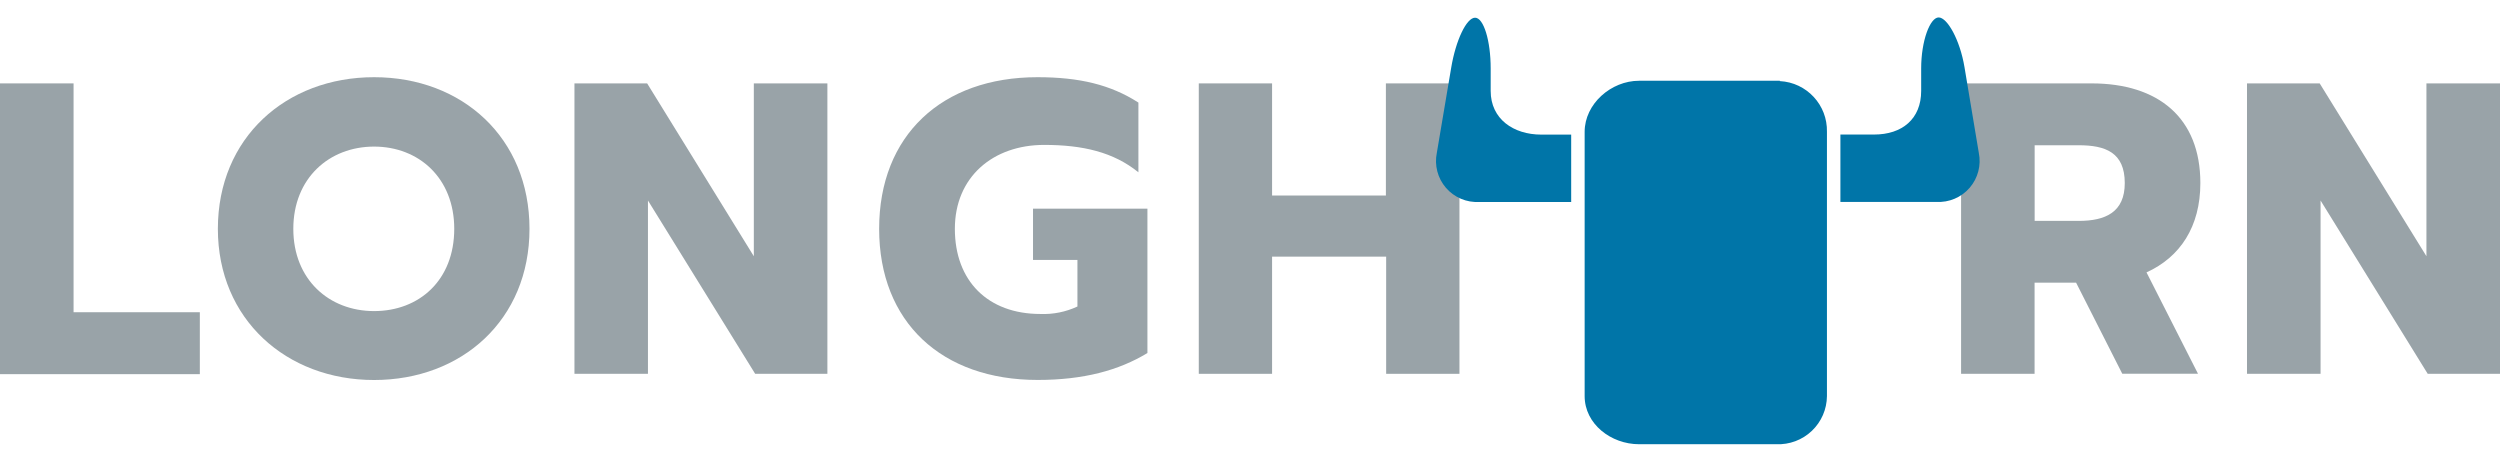
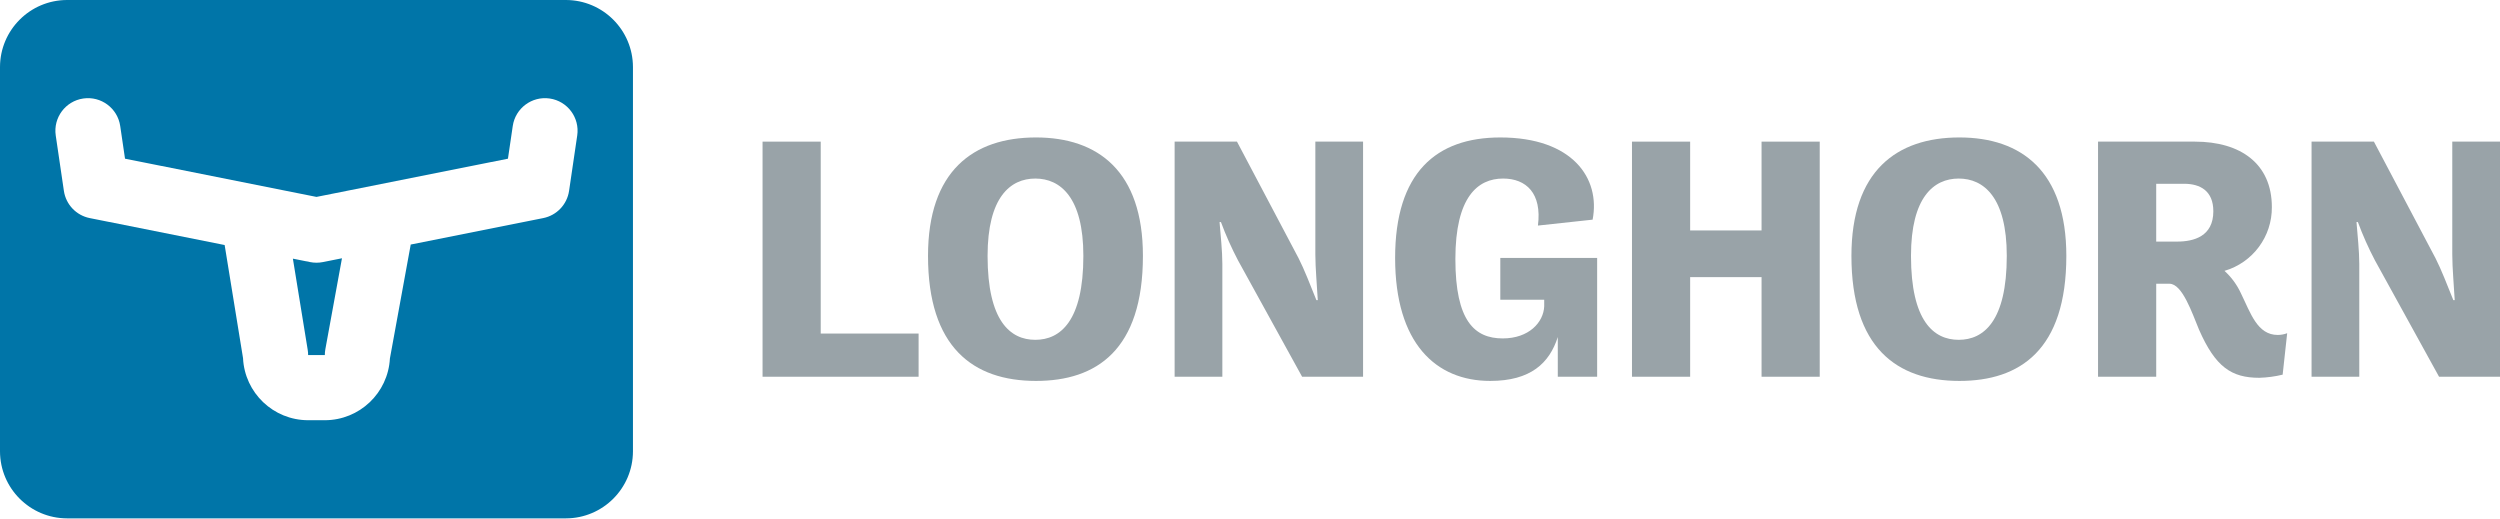
- <svg xmlns="http://www.w3.org/2000/svg" id="Layer_1" data-name="Layer 1" viewBox="0 0 371.44 68.69">
+ <svg xmlns="http://www.w3.org/2000/svg" id="Layer_1" data-name="Layer 1" viewBox="0 0 537.077 111.362">
  <defs>
-     <style>.cls-1{fill:#99a3a8;}.cls-2{fill:#0075a8;}</style>
+     <style>.cls-1{fill:#99A3A8}.cls-2{fill:#0075a8;}</style>
  </defs>
-   <path class="cls-1" d="M0,12.39H10.93v34H29.69v9.2H0V12.39Z" />
-   <path class="cls-1" d="M32.37,34c0-13.52,10.12-22.53,23.21-22.53s23.09,9,23.09,22.53S68.6,56.46,55.58,56.46,32.37,47.45,32.37,34Zm35.12,0c0-7.53-5.25-12.22-11.91-12.22s-12,4.69-12,12.22,5.31,12.22,12,12.22S67.49,41.65,67.49,34Z" />
-   <path class="cls-1" d="M85.35,12.39h10.8L112,38.07V12.39h10.93V55.54H112.2L96.27,29.79V55.54H85.35V12.39Z" />
-   <path class="cls-1" d="M130.62,34c0-13.89,9.32-22.53,23.52-22.53,6.23,0,10.86,1.11,15,3.77V25.6c-3.7-3-8.27-4.07-14-4.07-7.59,0-13.27,4.75-13.27,12.47s4.88,12.65,12.72,12.65a11.91,11.91,0,0,0,5.49-1.11V38.62h-6.6V31h17V52.45c-4.26,2.59-9.51,4-16.3,4C139.94,56.46,130.62,47.88,130.62,34Z" />
-   <path class="cls-1" d="M178.11,12.39H189V29.05h16.91V12.39h10.93V55.54H205.95V38.13H189V55.54H178.11V12.39Z" />
-   <path class="cls-1" d="M291.37,12.39h19.38c9.94,0,16.17,5.12,16.17,14.81,0,6.48-3,11-8,13.27l7.65,15.06H315.32L308.46,42h-6.17V55.54H291.37V12.39Zm17.47,20.43c4,0,6.85-1.3,6.85-5.62,0-4.57-2.9-5.62-6.85-5.62h-6.54V32.82h6.54Z" />
-   <path class="cls-1" d="M333.85,12.39h10.8l15.86,25.68V12.39h10.93V55.54H360.7L344.78,29.79V55.54H333.85V12.39Z" />
-   <path class="cls-2" d="M273.44,20V30h14.25A6.09,6.09,0,0,0,294,22.69L291.88,10c-0.68-4.1-2.57-7.41-3.84-7.41s-2.6,3.43-2.6,7.58v3.34c0,4.15-2.81,6.48-7,6.48h-5Z" />
-   <path class="cls-2" d="M264.44,12.05V12H243.52c-4.15,0-8.08,3.43-8.08,7.59V58.85c0,4.15,3.93,7.15,8.08,7.15h20.39a7.22,7.22,0,0,0,7.53-7.15V19.59A7.38,7.38,0,0,0,264.44,12.05Z" />
-   <path class="cls-2" d="M233.44,30V20H229c-4.15,0-7.52-2.33-7.52-6.48V10.18c0-4.15-1.05-7.55-2.32-7.55s-2.87,3.35-3.55,7.45l-2.13,12.62a6.09,6.09,0,0,0,6.3,7.31h13.7Z" />
+   <path class="cls-1" d="M163.82,30.426h12.496V71.657h21.027v9.278H163.82Z" />
+   <path class="cls-1" d="M199.366,54.971c0-18.184,9.653-25.442,23.197-25.442,13.319,0,22.972,7.258,22.972,25.442,0,20.204-9.952,26.864-22.972,26.864C209.019,81.834,199.366,74.575,199.366,54.971Zm33.374,0c0-12.572-4.938-16.613-10.326-16.613s-10.252,4.041-10.252,16.613c0,13.992,4.864,18.033,10.252,18.033S232.74,68.963,232.74,54.971Z" />
+   <path class="cls-1" d="M252.346,30.426h13.394l13.245,25.068c1.122,2.17,2.619,5.985,3.816,8.979h.3c-.15-2.843-.524-6.884-.524-9.802V30.426h10.252V80.935H279.734L265.966,55.942a69.663,69.663,0,0,1-3.667-8.231h-.3c.225,2.844.599,6.212.599,8.979V80.935H252.346Z" />
+   <path class="cls-1" d="M322.313,55.419h20.803V80.935h-8.455V72.405c-1.797,5.612-5.838,9.43-14.517,9.43-11.674,0-20.429-8.082-20.429-26.415s8.83-25.89,22.598-25.89c15.49,0,21.551,8.755,19.83,17.659L330.395,48.459c.898-6.958-2.544-10.102-7.483-10.102-5.463,0-10.252,3.966-10.252,17.285s4.116,17.061,10.176,17.061c5.612,0,8.756-3.442,8.906-6.884V64.399h-9.43Z" />
+   <path class="cls-1" d="M350.6,30.426h12.496V49.507h15.34V30.426H390.933V80.935H378.437V59.535H363.096V80.935H350.6Z" />
+   <path class="cls-1" d="M397.744,54.971c0-18.184,9.652-25.442,23.196-25.442,13.32,0,22.973,7.258,22.973,25.442,0,20.204-9.952,26.864-22.973,26.864C407.396,81.834,397.744,74.575,397.744,54.971Zm33.374,0c0-12.572-4.939-16.613-10.326-16.613-5.388,0-10.252,4.041-10.252,16.613,0,13.992,4.863,18.033,10.252,18.033C426.179,73.004,431.118,68.963,431.118,54.971Z" />
+   <path class="cls-1" d="M450.723,30.426h20.803c9.878,0,16.538,4.789,16.538,14.068a14.135,14.135,0,0,1-10.177,13.695,14.976,14.976,0,0,1,3.518,4.789c2.095,4.265,3.516,8.979,7.931,8.979a5.823,5.823,0,0,0,2.021-.374l-.973,8.905a24.468,24.468,0,0,1-5.013.674c-5.986,0-9.428-2.32-12.946-10.327-1.496-3.591-3.592-9.878-6.36-9.878h-2.844V80.935H450.723Zm12.496,9.054V51.901h4.491c3.592,0,7.782-1.122,7.782-6.509,0-4.415-2.843-5.912-6.286-5.912Z" />
+   <path class="cls-1" d="M496.594,30.426h13.395l13.244,25.068c1.123,2.17,2.619,5.985,3.816,8.979h.3c-.15-2.843-.524-6.884-.524-9.802V30.426h10.252V80.935h-13.094L510.214,55.942a69.761,69.761,0,0,1-3.666-8.231H506.248c.224,2.844.598,6.212.598,8.979V80.935H496.594Z" />
+   <path class="cls-2" d="M67.99,56.439a7.006,7.006,0,0,1-1.371-.135l-3.699-.738,3.184,19.588a6.947,6.947,0,0,1,.091,1.123h3.588a7,7,0,0,1,.114-1.258L73.466,55.484l-4.106.82A7.006,7.006,0,0,1,67.99,56.439Z" />
+   <path class="cls-2" d="M121.587,0H14.392A14.435,14.435,0,0,0,0,14.392V96.97a14.435,14.435,0,0,0,14.392,14.392H121.587A14.435,14.435,0,0,0,135.979,96.97V14.392A14.435,14.435,0,0,0,121.587,0Zm2.418,29.107-1.751,11.9a7,7,0,0,1-5.555,5.845l-28.467,5.684c-.005.029-.006.057-.011.085L83.764,77.016a14.019,14.019,0,0,1-13.981,13.26H66.195A14.018,14.018,0,0,1,52.21,76.936l-3.949-24.297L19.28,46.852a7,7,0,0,1-5.555-5.845l-1.751-11.9a7,7,0,0,1,13.851-2.038l1.033,7.021,41.132,8.212,41.132-8.212,1.033-7.021a7,7,0,0,1,13.851,2.038Z" />
</svg>
